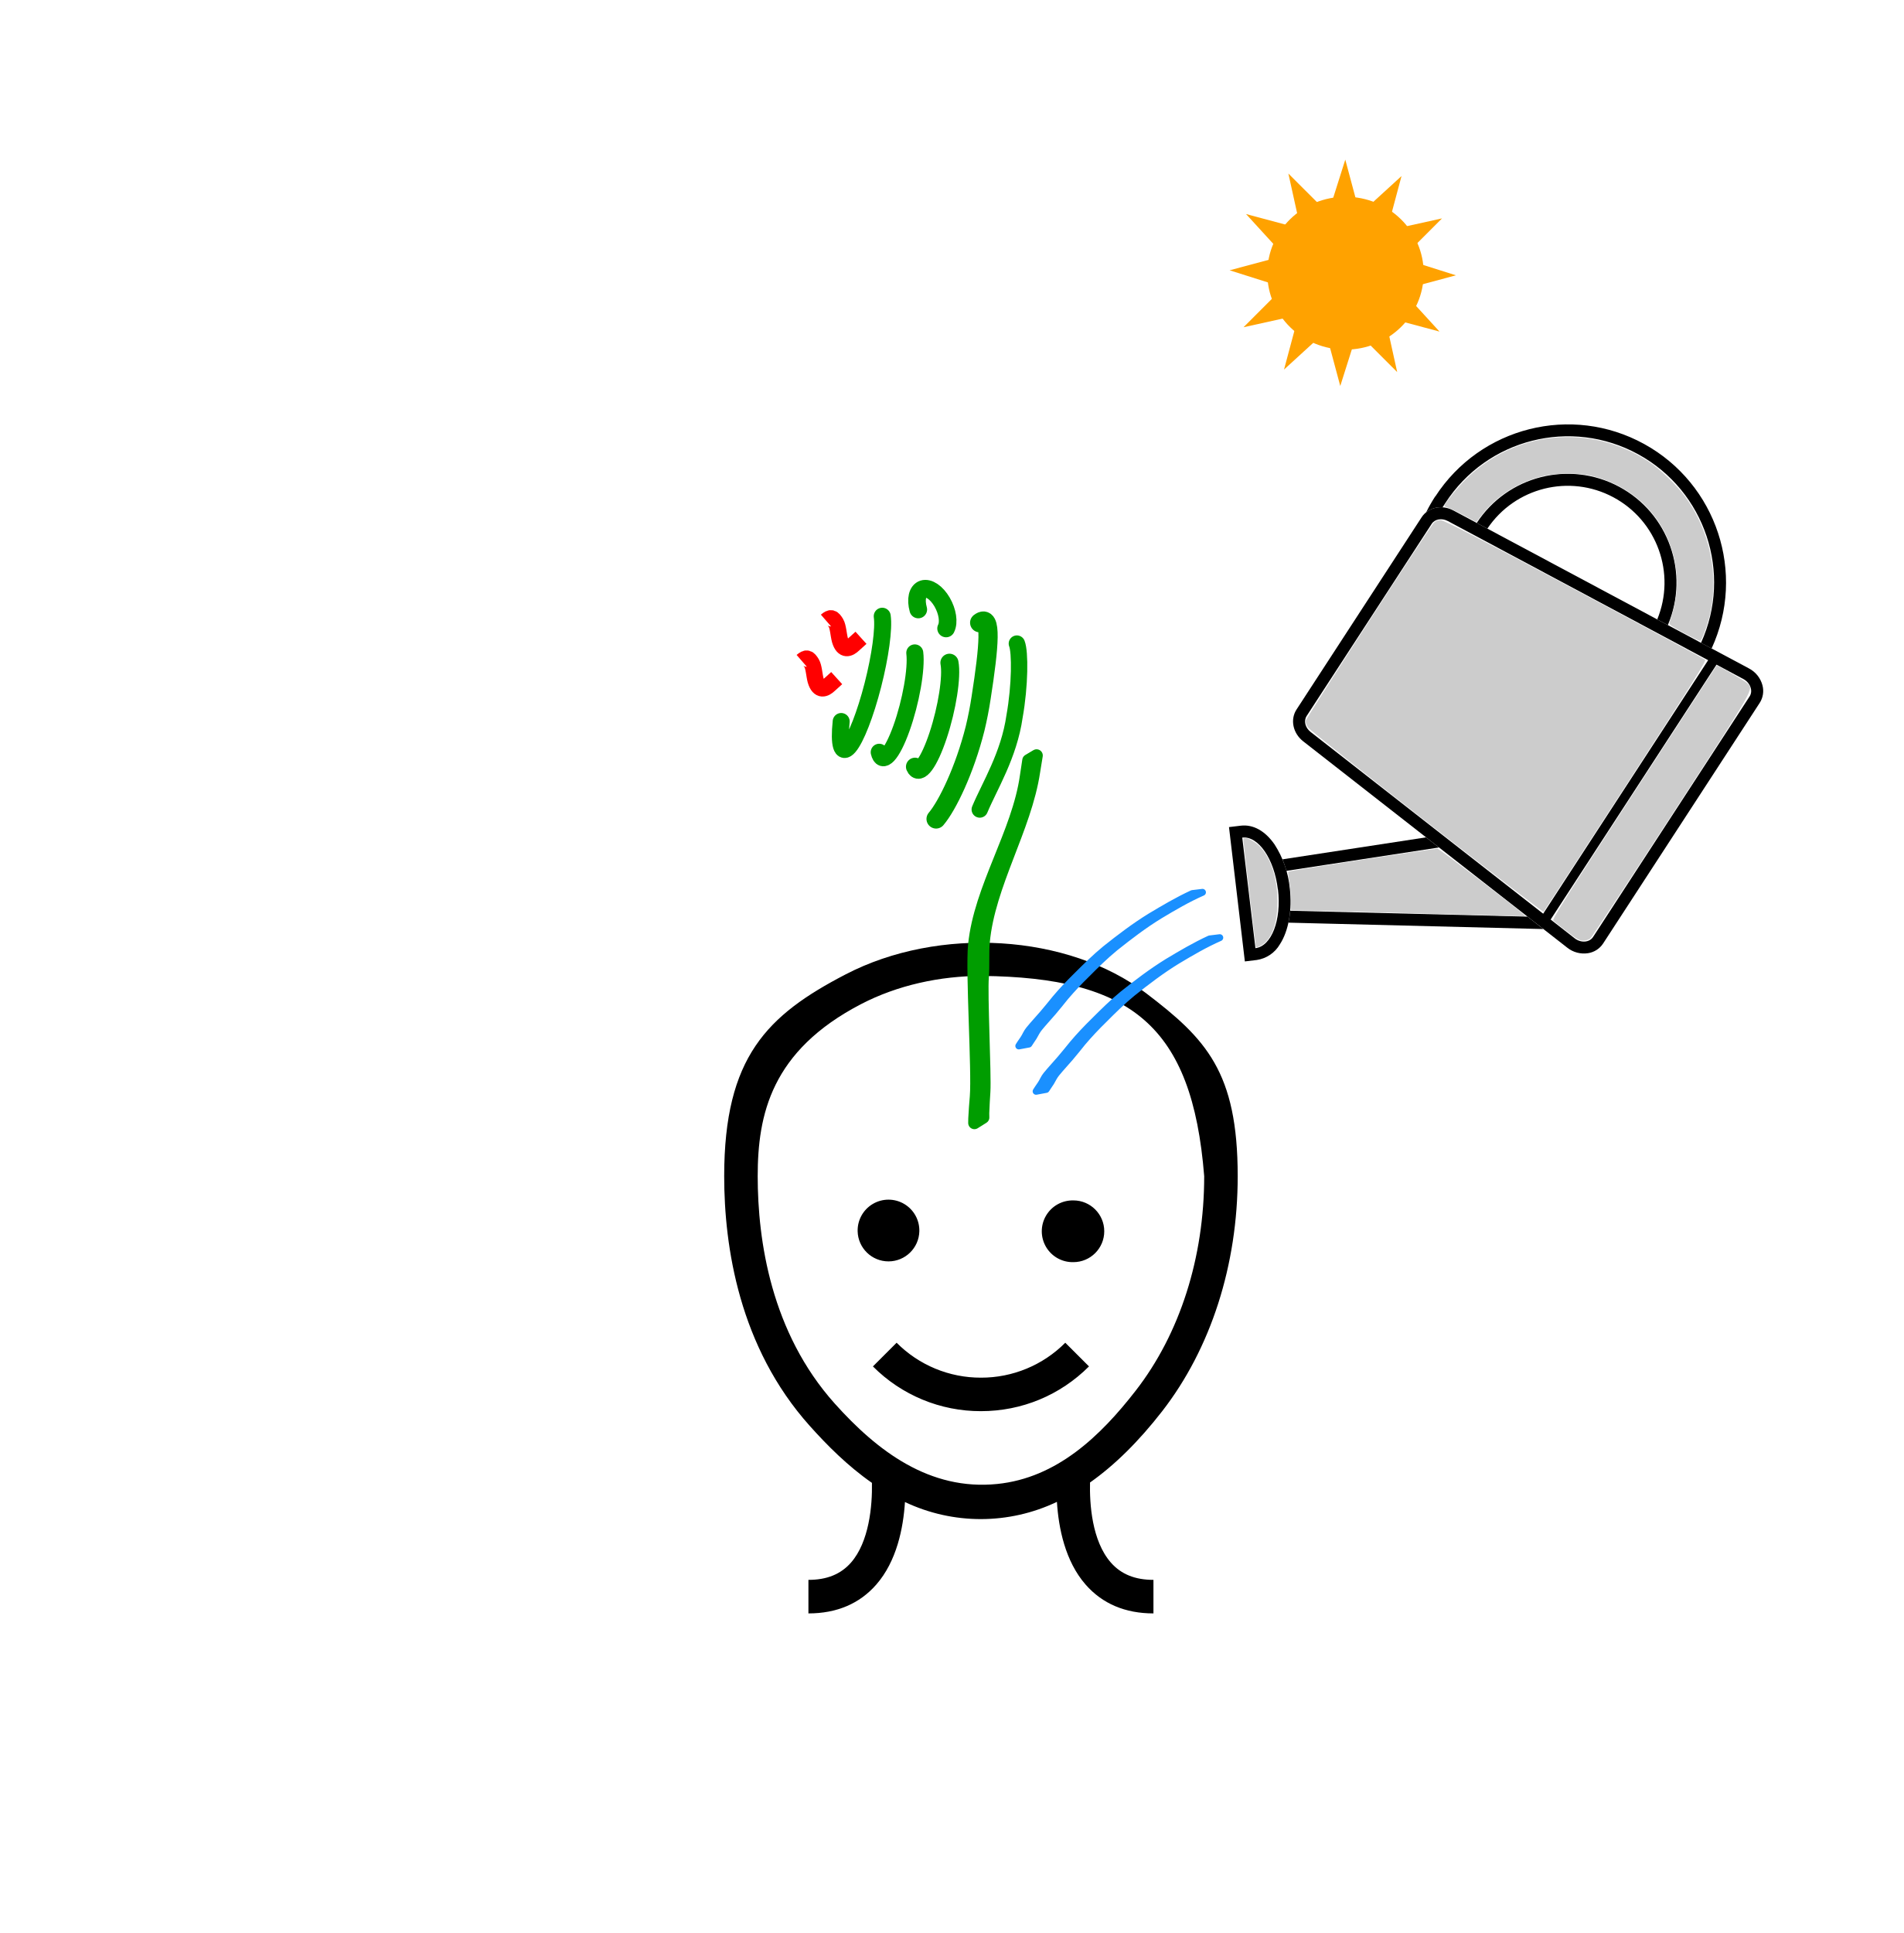
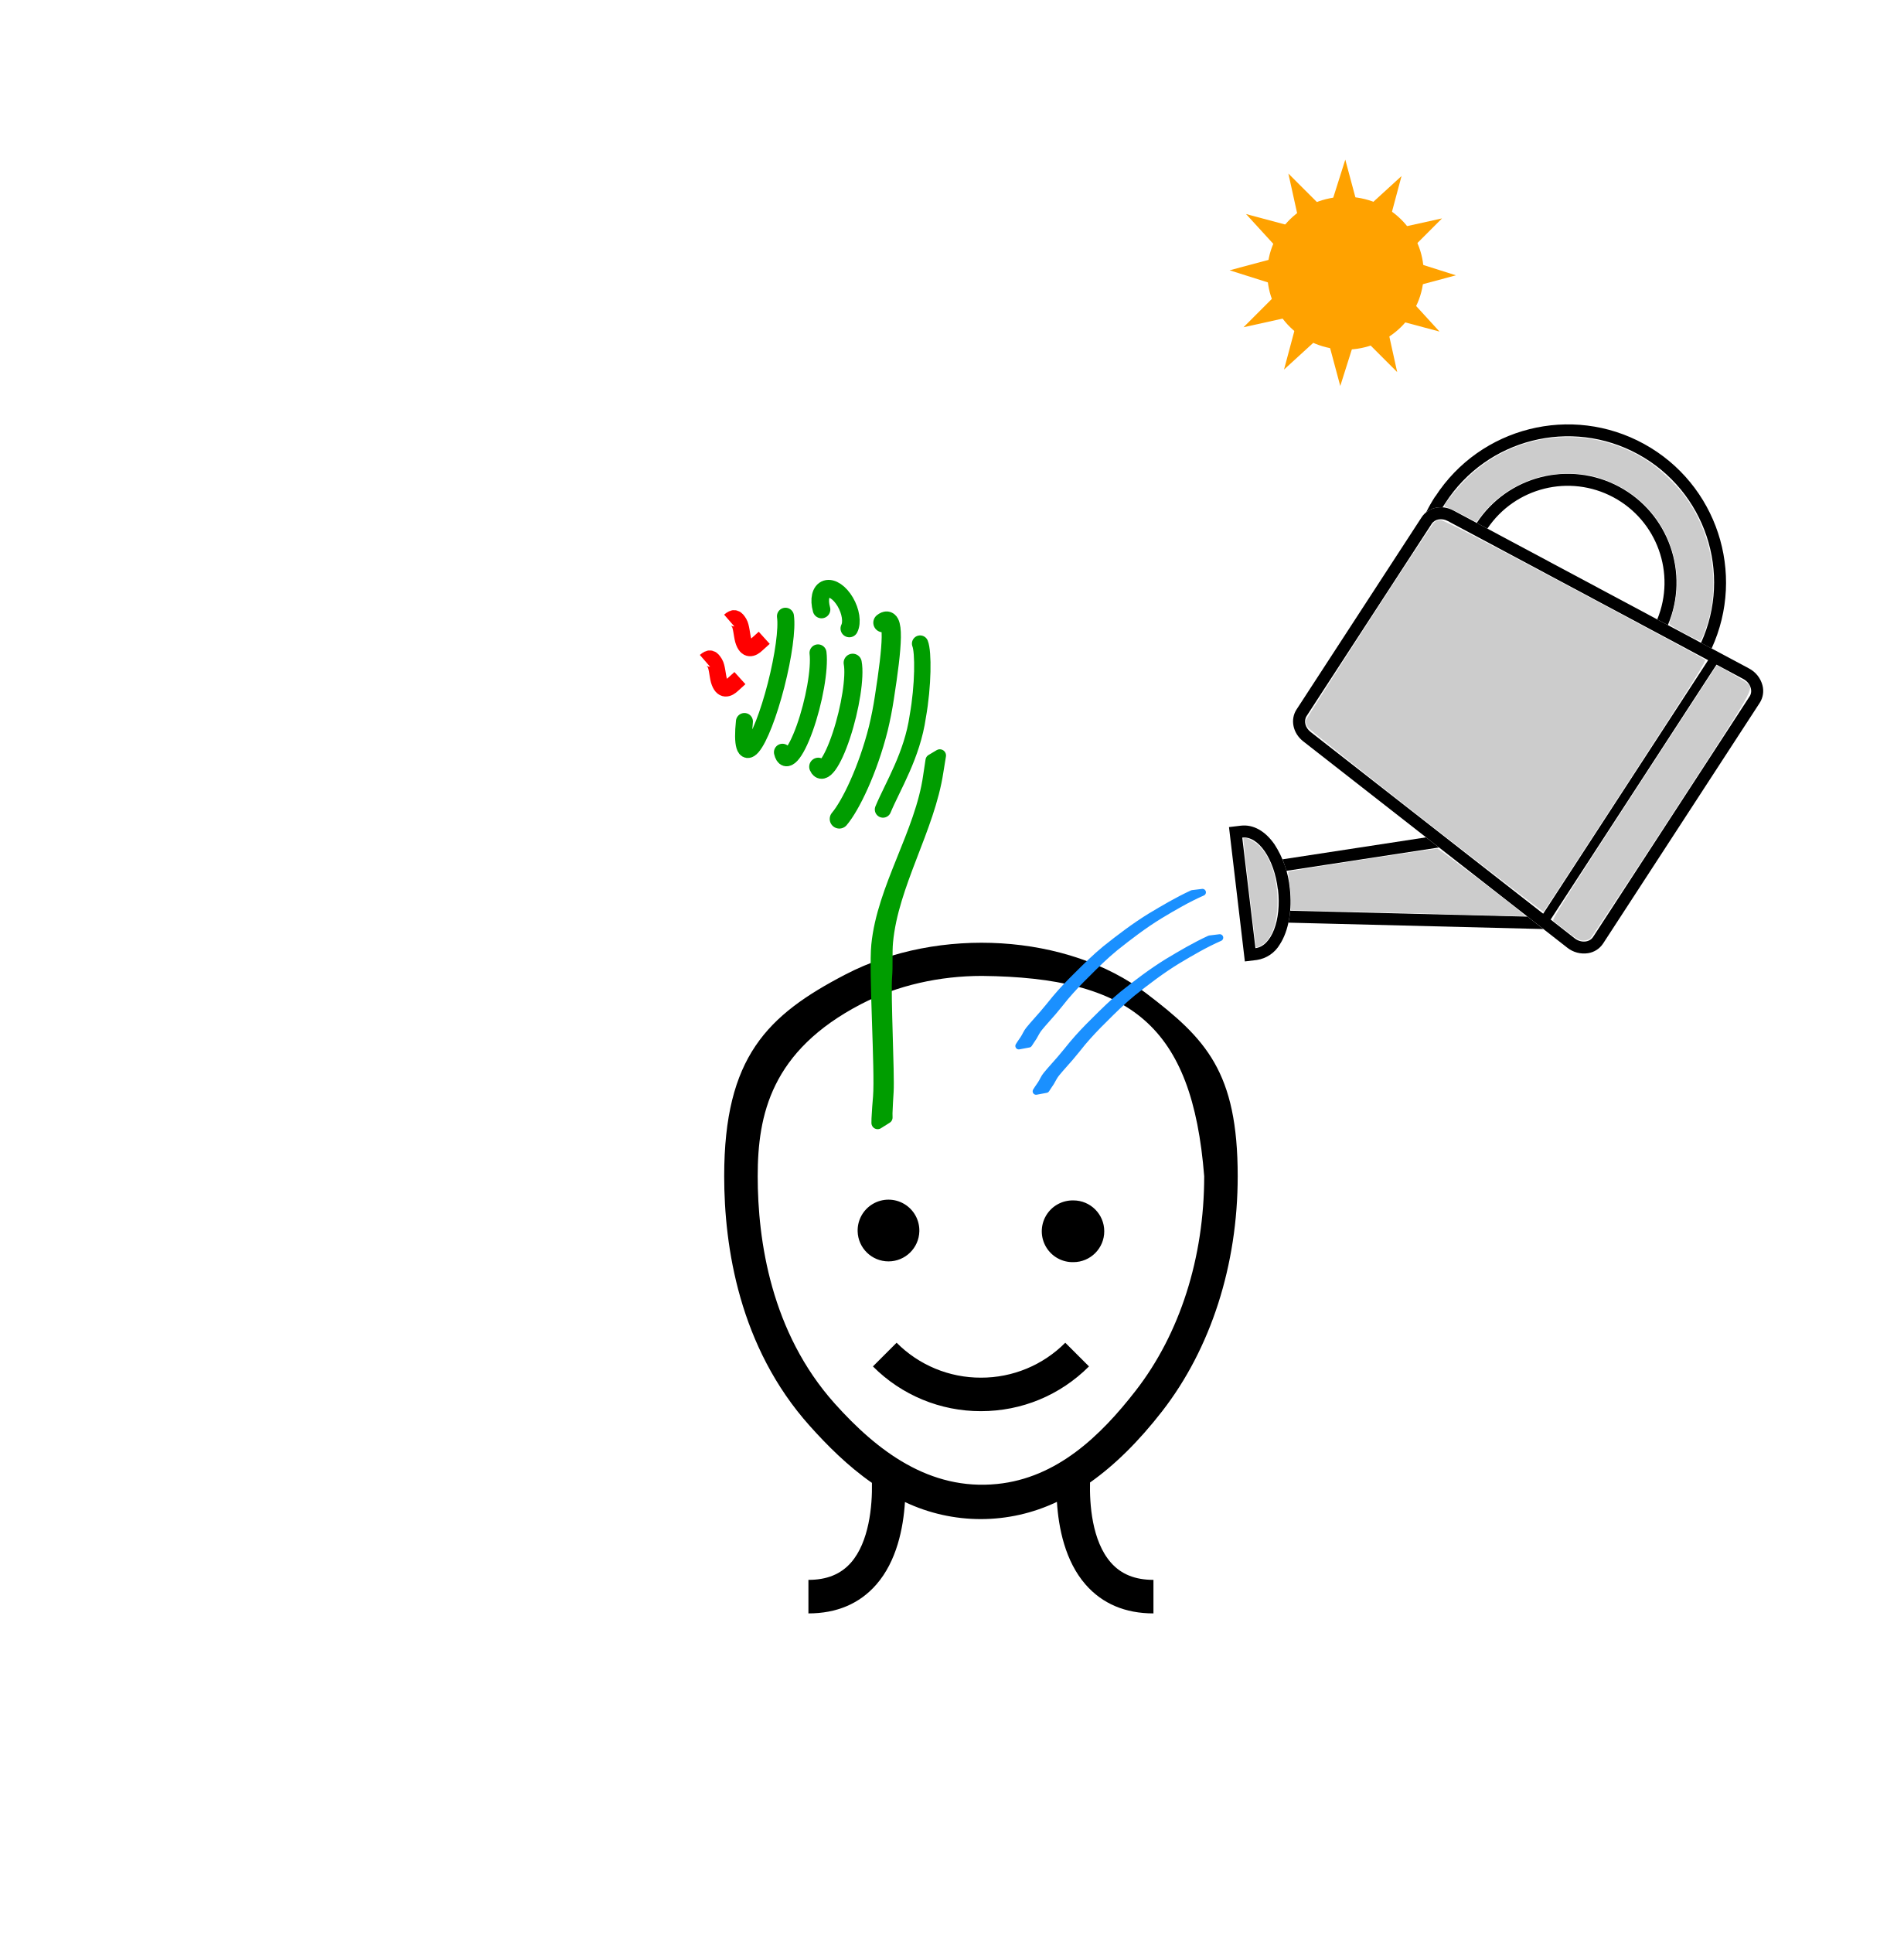
<svg xmlns="http://www.w3.org/2000/svg" viewBox="0 0 104.246 105.833" version="1.1" id="svg27">
  <defs id="defs50" />
  <style id="style5">

#plant{
animation-name:grow;
animation-duration:10s;
animation-iteration-count: infinite;
transform-origin: center center;
}

#can{
animation-name:tip;
animation-duration:10s;
animation-iteration-count: infinite;
transform-origin: center center;
}

#water{
animation-name:pour;
animation-duration:10s;
animation-iteration-count: infinite;
transform-origin: center center;
}

#hand{
animation-name:throw;
animation-duration:10s;
animation-iteration-count: infinite;
transform-origin: center center;
}

#seed{
animation-name:throw-seed;
animation-duration:10s;
animation-iteration-count: infinite;
transform-origin: center center;
}

@keyframes grow{
0%{transform: scale(0) translateY(0);}
- 20%{ transform: scale(0.1) translateY(5px);}
- 100%{ transform: scale(1) translateY(0);}
+ 20%{ transform: scale(0.1) translateX(5px);}
+ 100%{ transform: scale(1) translateX(5px);}
}

@keyframes tip {
0%{ transform: rotate(50deg);}
10%{transform: rotate(0deg);}
90%{transform: rotate(0deg);}
100%{transform: rotate(50deg);}
}

@keyframes pour {
0%{ opacity:0;}
8%{ opacity:0;}
11%{opacity: 1;}
90%{opacity: 1;}
100%{opacity: 0;}
}

@keyframes throw {
0%{ opacity:0;
    transform: translateX(0);}
1%{ opacity:1;
  transform: translateX(-40px);}
3%{ transform:translateX(-50px) rotate(-10deg);}
15%{ opacity:0;
  transform: translateX(0) rotate(0deg);}
+ 100%{
+   opacity:0;
+   transform: translateX(0) rotate(0deg);}
}

@keyframes throw-seed {
0%{opacity:0;}
1%{opacity:1;
    transform: translateX(-40px);}
3%{ transform: translateX(-50px) scale(.75)}
10%{opacity:0;}
99%{opacity:0;
     transform:translateX(0) scale(1);}
}

</style>
-   <rect style="opacity:1;fill:#ffffff;fill-opacity:1;fill-rule:nonzero;stroke:none;stroke-width:0.378;stroke-linecap:round;stroke-linejoin:round;stroke-miterlimit:4;stroke-dasharray:none;stroke-dashoffset:261.397;stroke-opacity:1;paint-order:normal" id="rect4539" width="154.116" height="156.001" x="-40.596" y="-30.131" />
+   <rect style="opacity:1;fill:#ffffff;fill-opacity:1;fill-rule:nonzero;stroke:none;stroke-width:0.378;stroke-linecap:round;stroke-linejoin:round;stroke-miterlimit:4;stroke-dasharray:none;stroke-dashoffset:261.397;stroke-opacity:1;paint-order:normal" id="rect4539" width="154.116" height="156.001" x="-45.481" y="-3.745" />
  <path d="M 58.781,65.724 A 1.69,1.69 0 1 0 58.781,69.103 1.69,1.69 0 0 0 58.781,65.723 M 50.345,67.413 A 1.69,1.69 0 1 0 46.966,67.413 1.69,1.69 0 0 0 50.345,67.413 M 53.719,75.428 A 6.488,6.488 0 0 1 49.1,73.515 L 47.803,74.812 A 8.311,8.311 0 0 0 53.719,77.262 C 55.953,77.262 58.054,76.392 59.635,74.812 L 58.337,73.515 A 6.488,6.488 0 0 1 53.719,75.428 M 62.192,76.141 C 64.612,73.028 65.944,68.857 65.944,64.398 65.289,56.134 61.908,53.519 53.775,53.432 51.477,53.432 49.151,53.939 47.155,54.975 42.229,57.534 41.493,61.033 41.493,64.398 41.493,67.928 42.226,72.955 45.713,76.847 48.05,79.456 50.909,81.621 54.605,81.249 57.877,80.919 60.268,78.619 62.192,76.141 M 59.692,81.167 C 59.665,82.321 59.785,84.36 60.837,85.556 61.397,86.191 62.158,86.499 63.165,86.499 V 88.335 C 61.619,88.335 60.371,87.806 59.455,86.763 58.325,85.475 57.968,83.649 57.879,82.228 A 9.69,9.69 0 0 1 49.557,82.237 C 49.467,83.657 49.109,85.478 47.981,86.763 47.066,87.806 45.818,88.335 44.271,88.335 V 86.499 C 45.281,86.499 46.043,86.189 46.602,85.553 47.589,84.428 47.775,82.462 47.749,81.188 46.416,80.26 45.293,79.128 44.346,78.071 40.472,73.747 39.659,68.249 39.658,64.398 39.658,57.868 42.021,55.574 46.31,53.347 51.422,50.692 58.492,51.134 62.756,54.374 66.042,56.872 67.779,58.684 67.779,64.398 67.779,69.263 66.309,73.833 63.641,77.268 62.358,78.918 61.046,80.213 59.692,81.168" id="path4" style="fill-rule:evenodd" />
  <path d="M 65.85,48.855 C 65.037,49.212 64.271,49.661 63.511,50.117 62.652,50.642 61.851,51.254 61.065,51.881 60.511,52.334 60.003,52.836 59.499,53.343 59.093,53.739 58.703,54.153 58.336,54.585 58.112,54.861 57.892,55.138 57.662,55.408 57.472,55.626 57.28,55.841 57.09,56.058 56.966,56.206 56.835,56.348 56.743,56.518 A 3.697,3.697 0 0 1 56.436,57.02 C 56.37,57.117 56.401,57.069 56.342,57.164 L 55.791,57.267 C 55.85,57.169 55.819,57.219 55.885,57.12 55.999,56.962 56.108,56.802 56.193,56.626 56.281,56.448 56.413,56.303 56.541,56.153 L 57.114,55.503 C 57.347,55.233 57.569,54.955 57.794,54.679 58.161,54.243 58.554,53.829 58.96,53.431 59.468,52.924 59.977,52.418 60.533,51.962 61.322,51.332 62.128,50.72 62.988,50.189 63.74,49.737 64.498,49.291 65.295,48.923 Z M 66.798,51.338 C 65.985,51.695 65.218,52.144 64.458,52.6 63.6,53.125 62.798,53.737 62.012,54.364 61.459,54.817 60.95,55.319 60.446,55.826 60.04,56.222 59.65,56.636 59.283,57.068 59.06,57.344 58.84,57.621 58.61,57.891 58.42,58.109 58.228,58.324 58.038,58.541 57.913,58.689 57.783,58.831 57.691,59.001 A 3.697,3.697 0 0 1 57.383,59.503 C 57.317,59.6 57.348,59.552 57.289,59.647 L 56.739,59.75 C 56.798,59.652 56.766,59.702 56.833,59.603 56.946,59.445 57.056,59.285 57.141,59.109 57.228,58.931 57.361,58.786 57.489,58.636 L 58.062,57.986 C 58.294,57.716 58.517,57.438 58.742,57.162 59.108,56.726 59.502,56.312 59.908,55.914 60.415,55.407 60.925,54.901 61.48,54.445 62.27,53.815 63.075,53.203 63.935,52.672 64.687,52.22 65.445,51.774 66.243,51.406 Z" id="water" style="fill:#1a90ff;stroke:#1a90ff;stroke-width:0.378;stroke-linecap:round;stroke-linejoin:round;stroke-dashoffset:261.397" />
  <g id="plant">
-     <path style="fill:none;stroke:#009d00;stroke-width:0.965;stroke-linecap:round;stroke-linejoin:bevel;paint-order:stroke fill markers" id="path6" d="M 50.287,33.37 A 1.297,0.698 64.687 0 1 50.549,32.25 1.297,0.698 64.687 0 1 51.59,32.96 1.297,0.698 64.687 0 1 51.81,34.409" />
-     <path style="fill:none;stroke:#009d00;stroke-width:1.052;stroke-linecap:round;stroke-linejoin:bevel;paint-order:stroke fill markers" id="path8" d="M 53.649,34.093 C 54.324,33.568 54.171,35.368 53.727,38.207 A 19.618,19.618 0 0 1 53.398,39.887 C 52.824,42.167 51.877,44.114 51.262,44.838" />
-     <path style="fill:none;stroke:#009d00;stroke-width:0.931;stroke-linecap:round;stroke-linejoin:bevel;paint-order:stroke fill markers" id="path10" d="M 50.095,35.746 A 0.676,3.195 13.886 0 1 49.365,39.876 0.676,3.195 13.886 0 1 48.147,41.186" />
-     <path style="fill:none;stroke:#009d00;stroke-width:0.992;stroke-linecap:round;stroke-linejoin:bevel;paint-order:stroke fill markers" id="path12" d="M 51.994,36.287 A 0.676,3.195 13.886 0 1 51.374,40.262 0.676,3.195 13.886 0 1 50.108,41.98" />
-     <path style="fill:none;stroke:#009d00;stroke-width:0.931;stroke-linecap:round;stroke-linejoin:bevel;paint-order:stroke fill markers" id="path14" d="M 48.313,33.739 A 0.676,3.945 13.998 0 1 47.8,37.508 0.676,3.945 13.998 0 1 46.484,40.883 0.676,3.945 13.998 0 1 46.065,39.503" />
-     <path style="fill:none;stroke:#009d00;stroke-width:0.897;stroke-linecap:round;stroke-linejoin:bevel;paint-order:stroke fill markers" id="path16" d="M 55.686,35.238 C 55.87,35.691 55.862,37.533 55.558,39.226 55.254,41.355 54.189,43.038 53.654,44.32" />
-     <path style="fill:none;stroke:#ff0000;stroke-width:0.897" id="path18" d="M 47.149,34.92 46.742,35.288 C 46.52,35.502 46.18,35.67 45.996,35.044 45.922,34.774 45.897,34.305 45.778,34.109 45.603,33.822 45.504,33.768 45.247,33.991 M 45.819,37.127 45.413,37.495 C 45.19,37.708 44.85,37.876 44.666,37.25 44.592,36.98 44.568,36.511 44.448,36.315 44.273,36.028 44.174,35.975 43.918,36.197" />
-     <path style="fill:#00ff00;stroke:#009d00;stroke-width:0.68;stroke-linecap:round;stroke-linejoin:round;stroke-dashoffset:261.397" id="path20" d="M 53.36,61.483 C 53.361,61.403 53.36,61.322 53.364,61.241 53.379,60.869 53.42,60.397 53.448,60.047 53.562,58.607 53.208,53.186 53.352,51.75 53.662,48.612 55.75,45.616 56.189,42.501 L 56.321,41.629 56.765,41.364 56.622,42.242 C 56.154,45.356 54.156,48.424 53.864,51.572 53.81,52.137 53.862,52.902 53.813,53.469 53.729,54.429 53.955,58.833 53.896,59.772 53.881,60.012 53.841,60.642 53.834,60.946 53.832,61.026 53.836,61.106 53.838,61.184 Z" />
+     <path style="fill:none;stroke:#009d00;stroke-width:0.965;stroke-linecap:round;stroke-linejoin:bevel;paint-order:stroke fill markers" id="path6" d="M 44.988,33.37 A 1.297,0.698 64.687 0 1 45.25,32.25 1.297,0.698 64.687 0 1 46.291,32.96 1.297,0.698 64.687 0 1 46.511,34.409" />
+     <path style="fill:none;stroke:#009d00;stroke-width:1.052;stroke-linecap:round;stroke-linejoin:bevel;paint-order:stroke fill markers" id="path8" d="M 48.35,34.093 C 49.025,33.568 48.872,35.368 48.428,38.207 A 19.618,19.618 0 0 1 48.099,39.887 C 47.525,42.167 46.578,44.114 45.963,44.838" />
+     <path style="fill:none;stroke:#009d00;stroke-width:0.931;stroke-linecap:round;stroke-linejoin:bevel;paint-order:stroke fill markers" id="path10" d="M 44.796,35.746 A 0.676,3.195 13.886 0 1 44.066,39.876 0.676,3.195 13.886 0 1 42.848,41.186" />
+     <path style="fill:none;stroke:#009d00;stroke-width:0.992;stroke-linecap:round;stroke-linejoin:bevel;paint-order:stroke fill markers" id="path12" d="M 46.695,36.287 A 0.676,3.195 13.886 0 1 46.075,40.262 0.676,3.195 13.886 0 1 44.809,41.98" />
+     <path style="fill:none;stroke:#009d00;stroke-width:0.931;stroke-linecap:round;stroke-linejoin:bevel;paint-order:stroke fill markers" id="path14" d="M 43.013,33.739 A 0.676,3.945 13.998 0 1 42.5,37.508 0.676,3.945 13.998 0 1 41.185,40.883 0.676,3.945 13.998 0 1 40.766,39.503" />
+     <path style="fill:none;stroke:#009d00;stroke-width:0.897;stroke-linecap:round;stroke-linejoin:bevel;paint-order:stroke fill markers" id="path16" d="M 50.387,35.238 C 50.571,35.691 50.563,37.533 50.259,39.226 49.955,41.355 48.89,43.038 48.355,44.32" />
+     <path style="fill:none;stroke:#ff0000;stroke-width:0.897" id="path18" d="M 41.85,34.92 41.443,35.288 C 41.221,35.502 40.881,35.67 40.697,35.044 40.623,34.774 40.598,34.305 40.479,34.109 40.304,33.822 40.205,33.768 39.948,33.991 M 40.52,37.127 40.114,37.495 C 39.891,37.708 39.551,37.876 39.367,37.25 39.293,36.98 39.269,36.511 39.149,36.315 38.974,36.028 38.875,35.975 38.619,36.197" />
+     <path style="fill:#00ff00;stroke:#009d00;stroke-width:0.68;stroke-linecap:round;stroke-linejoin:round;stroke-dashoffset:261.397" id="path20" d="M 48.061,61.483 C 48.062,61.403 48.061,61.322 48.065,61.241 48.08,60.869 48.121,60.397 48.149,60.047 48.263,58.607 47.909,53.186 48.053,51.75 48.363,48.612 50.451,45.616 50.89,42.501 L 51.022,41.629 51.466,41.364 51.323,42.242 C 50.855,45.356 48.857,48.424 48.565,51.572 48.511,52.137 48.563,52.902 48.514,53.469 48.43,54.429 48.656,58.833 48.597,59.772 48.582,60.012 48.542,60.642 48.535,60.946 48.533,61.026 48.537,61.106 48.539,61.184 Z" />
  </g>
  <g id="sun" transform="translate(5.400441)">
    <path d="M 71.112,20.372 68.927,18.188 67.995,21.133 67.195,18.149 64.915,20.234 65.714,17.25 62.698,17.916 64.881,15.731 61.936,14.799 64.92,13.999 62.835,11.719 65.819,12.518 65.153,9.501 67.338,11.685 68.27,8.74 69.07,11.723 71.35,9.639 70.551,12.623 73.568,11.957 71.384,14.142 74.329,15.074 71.345,15.874 73.43,18.154 70.446,17.355 Z" id="path36" style="fill:#ffa200" />
    <ellipse ry="4.185" rx="4.282" cy="14.957" cx="68.282" id="ellipse38" style="fill:#ffa200" />
  </g>
  <g id="can">
    <path id="path24" d="M 80.87,28.632 81.451,28.942 A 5.301,5.301 0 0 1 90.754,33.913 L 91.335,34.223 A 5.957,5.957 0 0 0 80.87,28.63 Z" />
    <path id="path26" d="M 78.595,27.178 A 8.693,8.693 0 0 0 78.101,28.046 1.283,1.283 0 0 1 78.997,27.776 L 79.151,27.54 A 8,8 0 0 1 93.15,35.197 L 93.73,35.507 A 8.657,8.657 0 0 0 78.6,27.183 Z" />
    <path id="path28" d="M 95.776,36.597 79.594,27.95 C 78.959,27.611 78.21,27.77 77.851,28.322 L 71.001,38.845 C 70.643,39.395 70.8,40.146 71.367,40.589 L 85.825,51.885 A 1.466,1.466 0 0 0 86.963,52.188 1.207,1.207 0 0 0 87.789,51.658 L 96.364,38.485 A 1.207,1.207 0 0 0 96.514,37.514 1.466,1.466 0 0 0 95.776,36.597 Z M 95.813,38.128 87.239,51.301 C 87.039,51.606 86.57,51.639 86.229,51.371 L 71.769,40.073 C 71.474,39.841 71.381,39.467 71.553,39.203 L 78.402,28.681 C 78.572,28.418 78.955,28.351 79.285,28.527 L 95.467,37.175 C 95.85,37.381 96.011,37.825 95.812,38.129 Z" />
    <path id="path30" d="M 84.341,50.281 93.891,35.609 94.325,35.891 84.774,50.563 Z M 70.557,50.516 84.516,50.866 83.648,50.186 70.653,49.863 A 5.21,5.21 0 0 1 70.557,50.516 Z M 70.232,47.049 A 5.542,5.542 0 0 1 70.448,47.68 L 78.802,46.4 78.092,45.846 Z" />
    <path id="path32" d="M 67.952,45.206 67.302,45.284 68.171,52.639 68.823,52.56 A 1.763,1.763 0 0 0 70.089,51.701 C 70.569,50.963 70.771,49.811 70.63,48.617 A 5.385,5.385 0 0 0 69.8,46.238 C 69.287,45.494 68.63,45.128 67.952,45.206 Z M 69.985,48.698 C 70.183,50.369 69.63,51.808 68.75,51.912 L 68.028,45.859 C 68.908,45.755 69.782,47.026 69.978,48.696 Z" />
    <path style="fill:#cccccc" id="inner" d="M 78.137,45.011 C 74.645,42.285 71.717,39.957 71.633,39.838 71.54,39.708 71.49,39.558 71.505,39.458 71.531,39.293 78.252,28.912 78.518,28.625 A 0.478,0.478 0 0 1 78.888,28.477 C 79.066,28.477 80.726,29.334 86.202,32.257 90.098,34.335 93.326,36.074 93.375,36.119 93.45,36.189 92.702,37.376 89.018,43.039 86.572,46.799 84.552,49.896 84.529,49.921 84.506,49.946 81.629,47.736 78.137,45.011 Z M 77.509,50.004 C 74.435,49.921 71.644,49.851 71.307,49.848 L 70.696,49.842 70.693,49.297 A 7.332,7.332 0 0 0 70.601,48.255 C 70.552,47.982 70.531,47.741 70.554,47.72 70.598,47.679 78.51,46.466 78.721,46.468 78.815,46.468 83.031,49.685 83.46,50.083 83.543,50.16 83.524,50.172 83.327,50.163 83.201,50.159 80.583,50.087 77.509,50.004 Z M 68.775,51.841 C 68.774,51.815 68.613,50.469 68.418,48.851 68.222,47.231 68.074,45.894 68.088,45.879 68.172,45.794 68.695,46.052 68.945,46.302 69.539,46.896 69.899,47.894 69.951,49.089 70.014,50.549 69.616,51.586 68.893,51.847 68.829,51.87 68.776,51.867 68.775,51.841 Z M 85.798,50.993 C 85.441,50.716 85.108,50.451 85.06,50.405 84.986,50.335 85.75,49.124 89.484,43.385 91.966,39.569 94.001,36.443 94.005,36.438 94.034,36.404 95.542,37.272 95.671,37.397 96.041,37.755 96.211,37.456 91.53,44.652 89.164,48.289 87.166,51.317 87.09,51.38 87.012,51.446 86.845,51.496 86.7,51.496 86.486,51.496 86.348,51.419 85.798,50.993 Z M 92.204,34.653 C 91.574,34.316 91.396,34.193 91.424,34.109 91.789,33 91.899,32.178 91.801,31.297 91.516,28.743 89.797,26.755 87.294,26.085 86.519,25.878 85.266,25.877 84.434,26.083 83.14,26.403 81.971,27.146 81.188,28.147 L 80.847,28.583 80.197,28.235 C 79.84,28.044 79.446,27.854 79.322,27.813 79.198,27.773 79.096,27.723 79.096,27.703 79.096,27.588 79.796,26.713 80.251,26.259 82.947,23.571 87.106,23.166 90.297,25.282 90.913,25.691 91.787,26.526 92.258,27.159 93.644,29.019 94.165,31.559 93.61,33.758 93.455,34.372 93.178,35.091 93.096,35.09 93.055,35.09 92.653,34.892 92.204,34.653 Z" />
  </g>
  <path style="opacity:1;fill:#ffb380;fill-opacity:1;fill-rule:nonzero;stroke:#000000;stroke-width:0.378;stroke-linecap:round;stroke-linejoin:round;stroke-miterlimit:4;stroke-dasharray:none;stroke-dashoffset:261.397;stroke-opacity:1;paint-order:normal" d="M 108.888,67.189 C 112.641,65.465 122.128,68.156 125.238,67.149 126.249,66.822 117.756,66.164 119.069,63.792 119.558,62.909 120.15,61.765 123.527,61.082 124.652,60.469 126.313,60.592 127.682,60.584 130.768,60.564 133.793,61.294 135.946,61.499 V 73.59 H 119.377 C 115.795,73.36 112.855,73.44 110.819,71.191 110.018,70.307 109.431,68.842 108.888,67.189 Z" id="hand" />
  <ellipse style="opacity:1;fill:#ac7550;fill-opacity:1;fill-rule:nonzero;stroke:none;stroke-width:0.378;stroke-linecap:round;stroke-linejoin:round;stroke-miterlimit:4;stroke-dasharray:none;stroke-dashoffset:261.397;stroke-opacity:1;paint-order:normal" id="seed" cx="113.96" cy="64.311" rx="3.008" ry="2.019" />
</svg>
